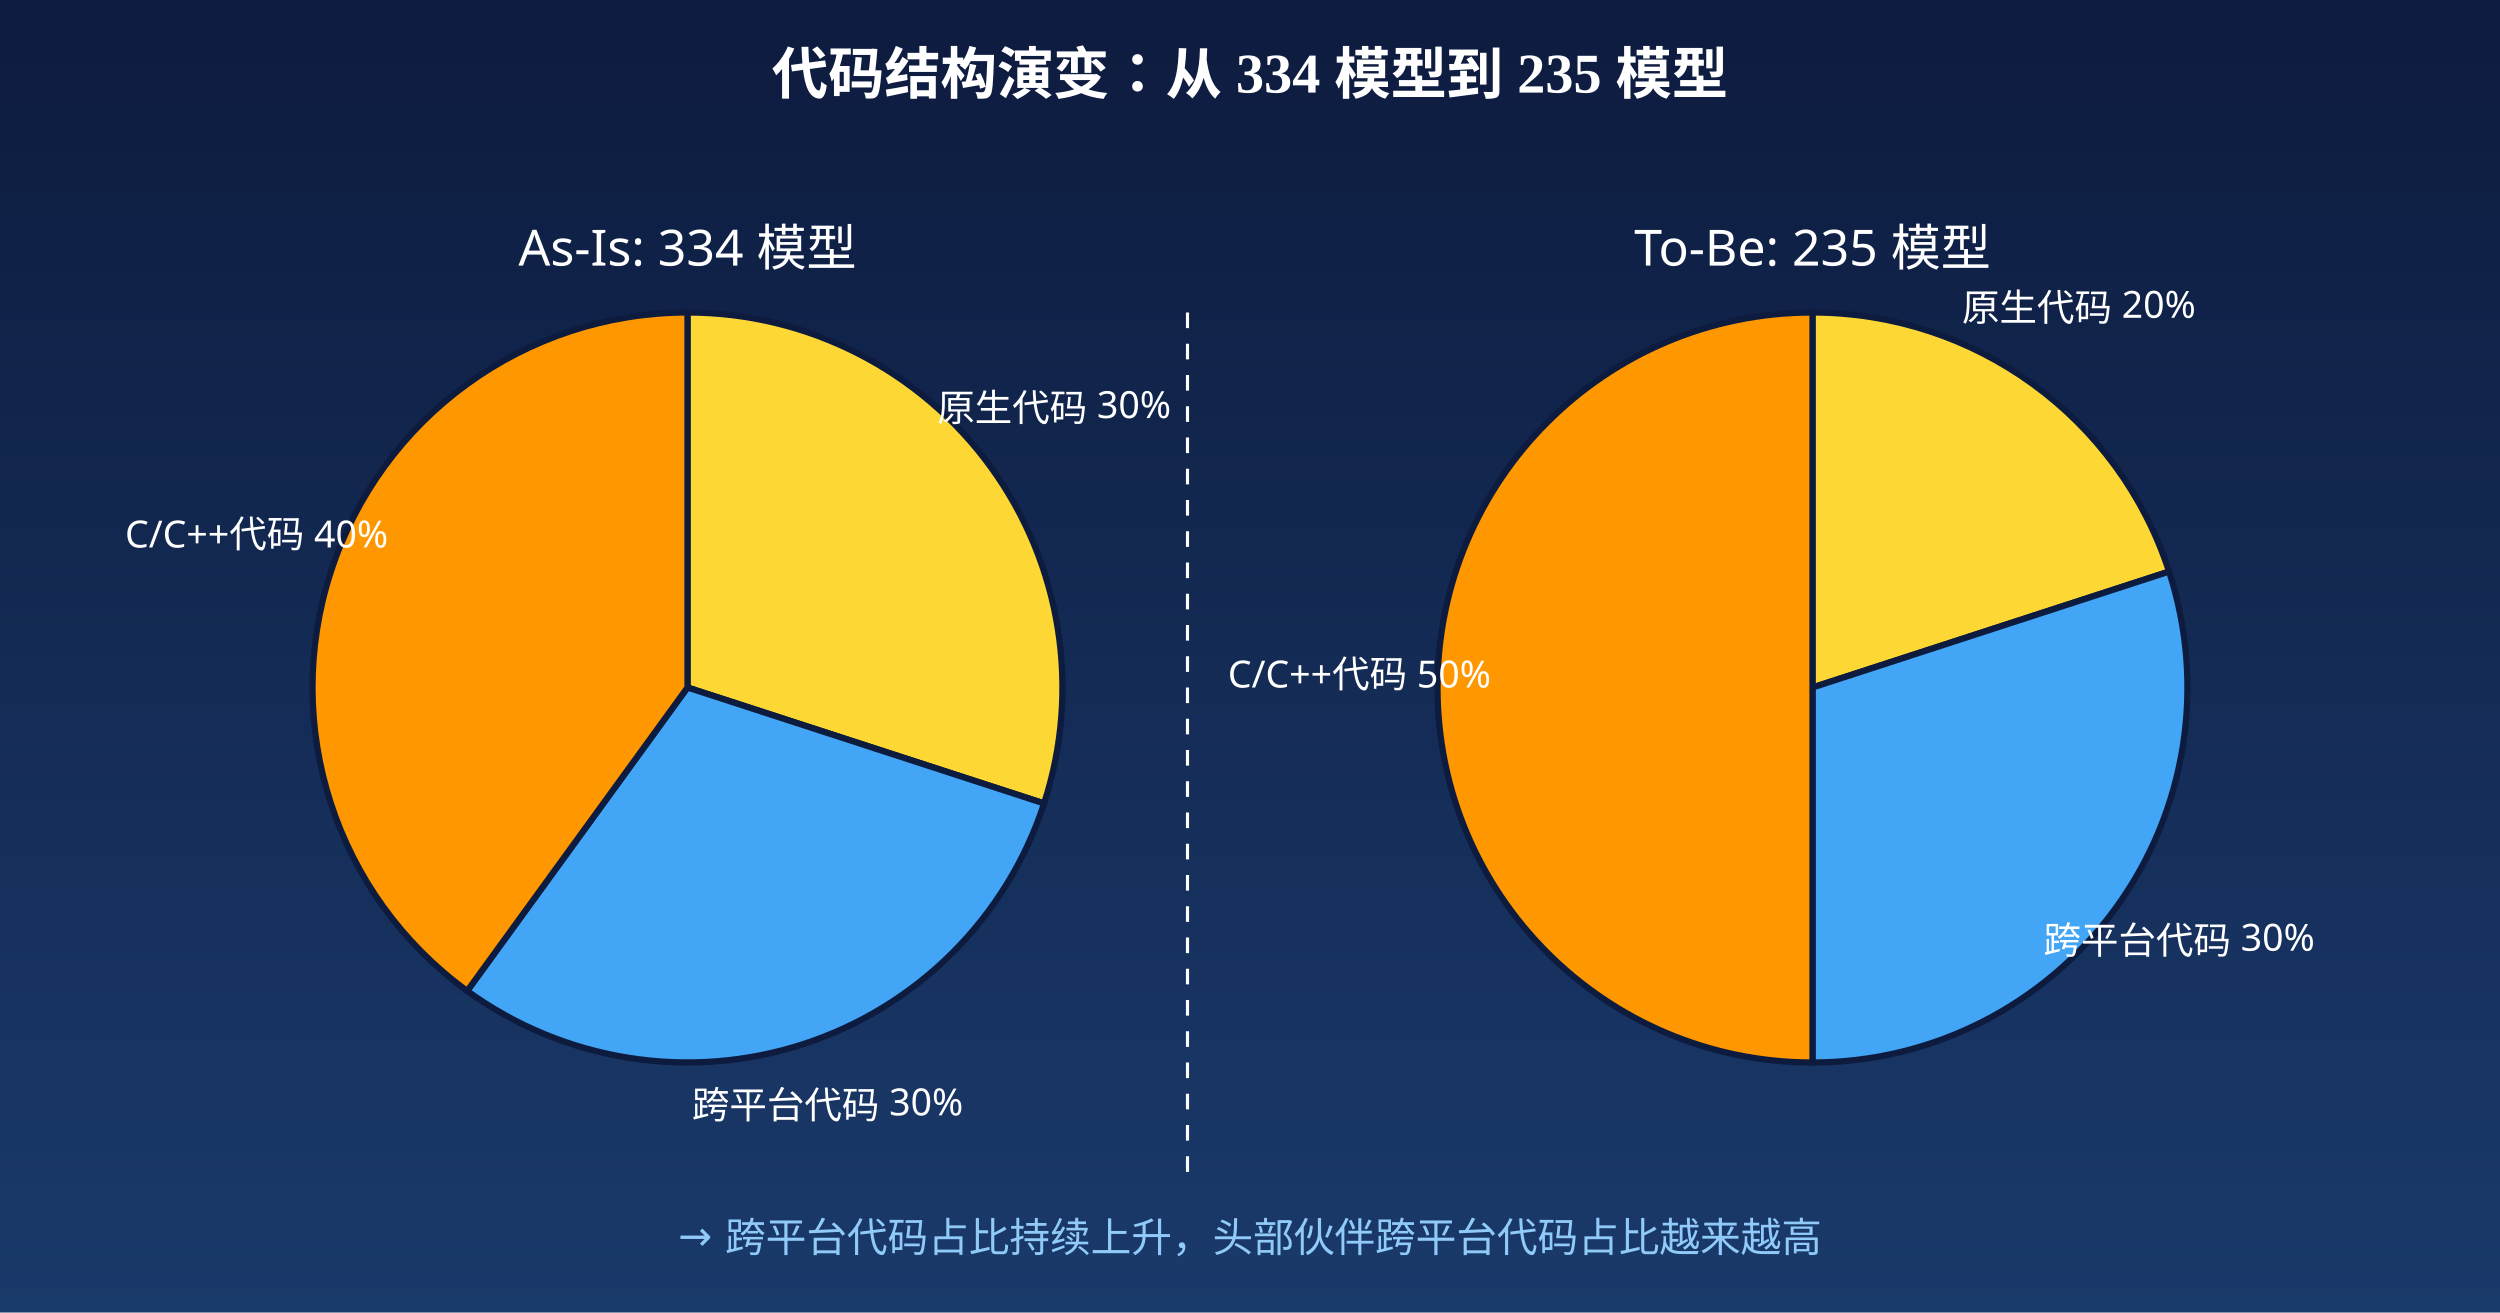
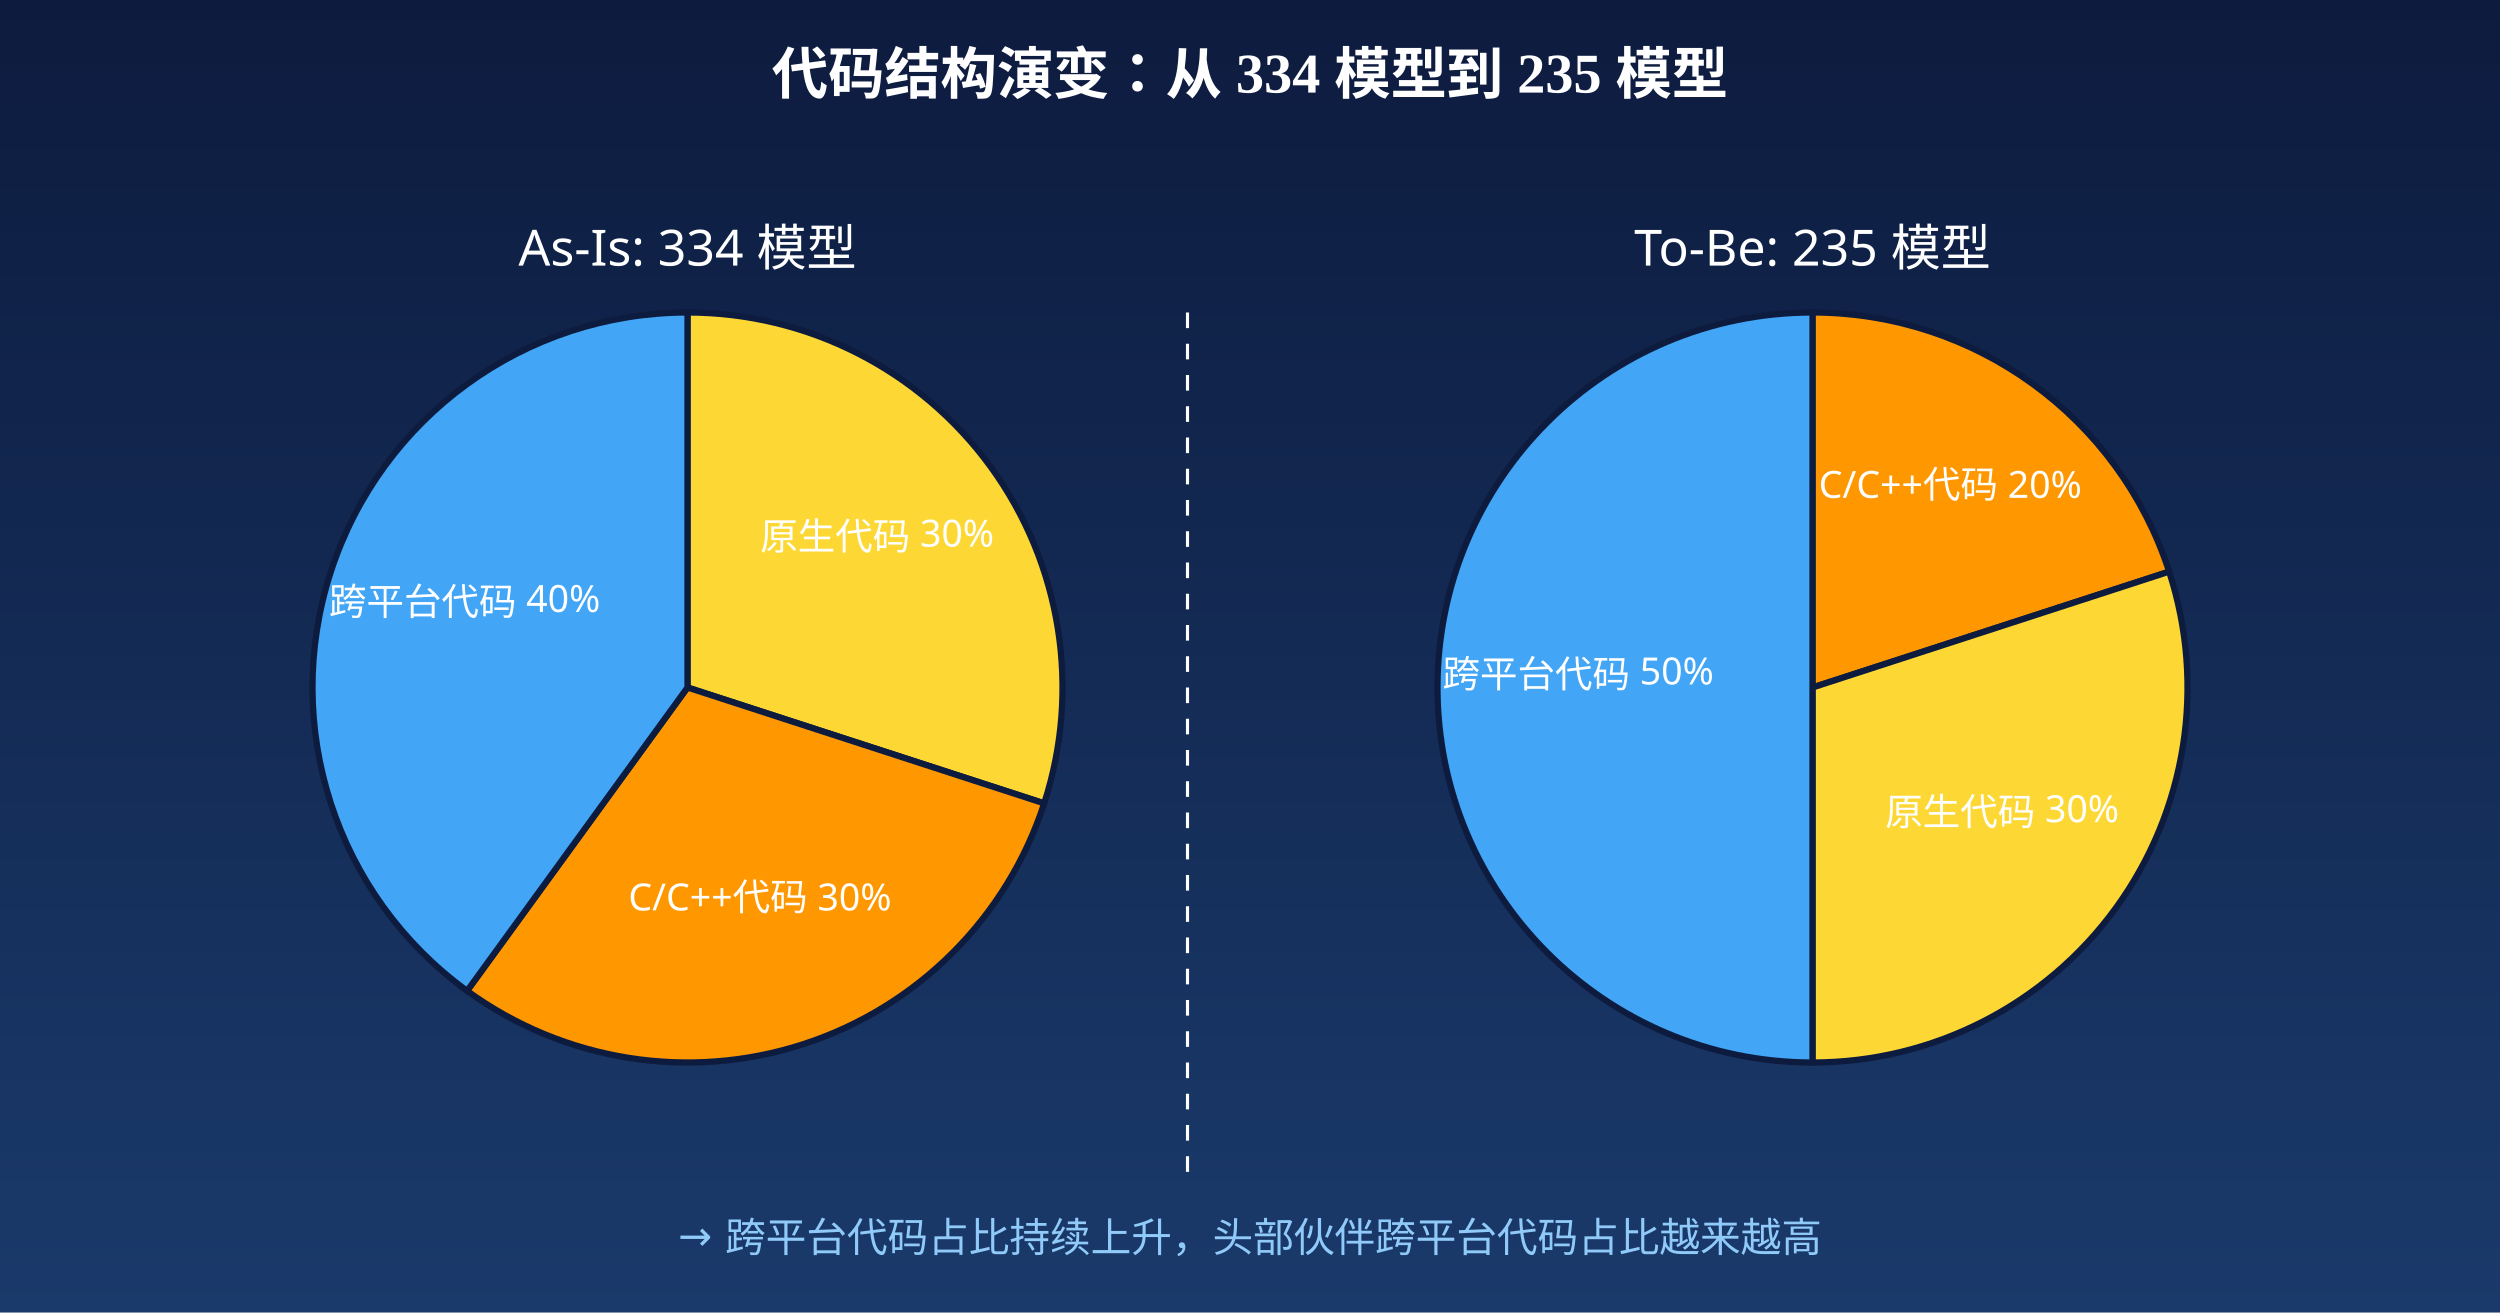
<svg xmlns="http://www.w3.org/2000/svg" width="800" height="420" viewBox="0 0 800 420">
  <defs>
    <linearGradient id="bg" x1="0" y1="0" x2="0" y2="1">
      <stop offset="0%" stop-color="#0d1b3e" />
      <stop offset="100%" stop-color="#1a3a6b" />
    </linearGradient>
    <filter id="shadow">
      <feDropShadow dx="2" dy="2" stdDeviation="3" flood-opacity="0.3" />
    </filter>
    <marker id="arrow" markerWidth="10" markerHeight="7" refX="9" refY="3.5" orient="auto">
      <polygon points="0 0, 10 3.5, 0 7" fill="#42a5f5" />
    </marker>
    <marker id="arroww" markerWidth="10" markerHeight="7" refX="9" refY="3.5" orient="auto">
      <polygon points="0 0, 10 3.5, 0 7" fill="#ffffff" />
    </marker>
  </defs>
  <rect width="800" height="420" fill="url(#bg)" />
  <text x="400" y="30" text-anchor="middle" font-size="18" font-weight="bold" fill="#ffffff">代码结构演变：从 334 模型到 235 模型</text>
-   <path d="M220,220 L220.0,100.0 A120,120 0 0,1 334.1,257.1 Z" fill="#fdd835" stroke="#0d1b3e" stroke-width="2" />
-   <path d="M220,220 L334.1,257.1 A120,120 0 0,1 149.5,317.1 Z" fill="#42a5f5" stroke="#0d1b3e" stroke-width="2" />
-   <path d="M220,220 L149.5,317.1 A120,120 0 0,1 220.0,100.0 Z" fill="#ff9800" stroke="#0d1b3e" stroke-width="2" />
-   <text x="337.307" y="134.771" text-anchor="middle" font-size="12" fill="#ffffff" font-family="sans-serif">原生代码 30%</text>
-   <text x="264.807" y="357.903" text-anchor="middle" font-size="12" fill="#ffffff" font-family="sans-serif">跨平台代码 30%</text>
-   <text x="82.097" y="175.193" text-anchor="middle" font-size="12" fill="#ffffff" font-family="sans-serif">C/C++代码 40%</text>
+   <path d="M220,220 L220,100 A120,120 0 0,1 334.13,257.08 Z" fill="#fdd835" stroke="#0d1b3e" stroke-width="2" />
+   <path d="M220,220 L334.13,257.08 A120,120 0 0,1 149.47,317.08 Z" fill="#ff9800" stroke="#0d1b3e" stroke-width="2" />
+   <path d="M220,220 L149.47,317.08 A120,120 0 0,1 220,100 Z" fill="#42a5f5" stroke="#0d1b3e" stroke-width="2" />
+   <text x="280.68" y="175.92" text-anchor="middle" font-size="12" fill="#ffffff" font-family="sans-serif">原生代码 30%</text>
+   <text x="243.18" y="291.33" text-anchor="middle" font-size="12" fill="#ffffff" font-family="sans-serif">C/C++代码 30%</text>
+   <text x="148.67" y="196.82" text-anchor="middle" font-size="12" fill="#ffffff" font-family="sans-serif">跨平台代码 40%</text>
  <text x="220" y="85" text-anchor="middle" font-size="16" fill="#ffffff" font-family="sans-serif">As-Is: 334 模型</text>
-   <path d="M580,220 L580.0,100.0 A120,120 0 0,1 694.1,182.9 Z" fill="#fdd835" stroke="#0d1b3e" stroke-width="2" />
-   <path d="M580,220 L694.1,182.9 A120,120 0 0,1 580.0,340.0 Z" fill="#42a5f5" stroke="#0d1b3e" stroke-width="2" />
-   <path d="M580,220 L580.0,340.0 A120,120 0 0,1 580.0,100.0 Z" fill="#ff9800" stroke="#0d1b3e" stroke-width="2" />
-   <text x="665.229" y="102.693" text-anchor="middle" font-size="12" fill="#ffffff" font-family="sans-serif">原生代码 20%</text>
-   <text x="697.307" y="305.229" text-anchor="middle" font-size="12" fill="#ffffff" font-family="sans-serif">跨平台代码 30%</text>
-   <text x="435.0" y="220" text-anchor="middle" font-size="12" fill="#ffffff" font-family="sans-serif">C/C++代码 50%</text>
+   <path d="M580,220 L580,100 A120,120 0 0,1 694.13,182.92 Z" fill="#ff9800" stroke="#0d1b3e" stroke-width="2" />
+   <path d="M580,220 L694.13,182.92 A120,120 0 0,1 580,340 Z" fill="#fdd835" stroke="#0d1b3e" stroke-width="2" />
+   <path d="M580,220 L580,340 A120,120 0 1,1 580,100 Z" fill="#42a5f5" stroke="#0d1b3e" stroke-width="2" />
+   <text x="624.08" y="159.32" text-anchor="middle" font-size="12" fill="#ffffff" font-family="sans-serif">C/C++代码 20%</text>
+   <text x="640.68" y="264.08" text-anchor="middle" font-size="12" fill="#ffffff" font-family="sans-serif">原生代码 30%</text>
+   <text x="505" y="220" text-anchor="middle" font-size="12" fill="#ffffff" font-family="sans-serif">跨平台代码 50%</text>
  <text x="580" y="85" text-anchor="middle" font-size="16" fill="#ffffff" font-family="sans-serif">To-Be: 235 模型</text>
  <line x1="380" y1="100" x2="380" y2="380" stroke="#ffffff" stroke-width="1" stroke-dasharray="5,5" />
  <text x="400" y="400" text-anchor="middle" font-size="13" fill="#90caf9" font-family="sans-serif">→ 跨平台代码占比持续上升，头部伙伴跨平台代码占比越来越高</text>
</svg>
